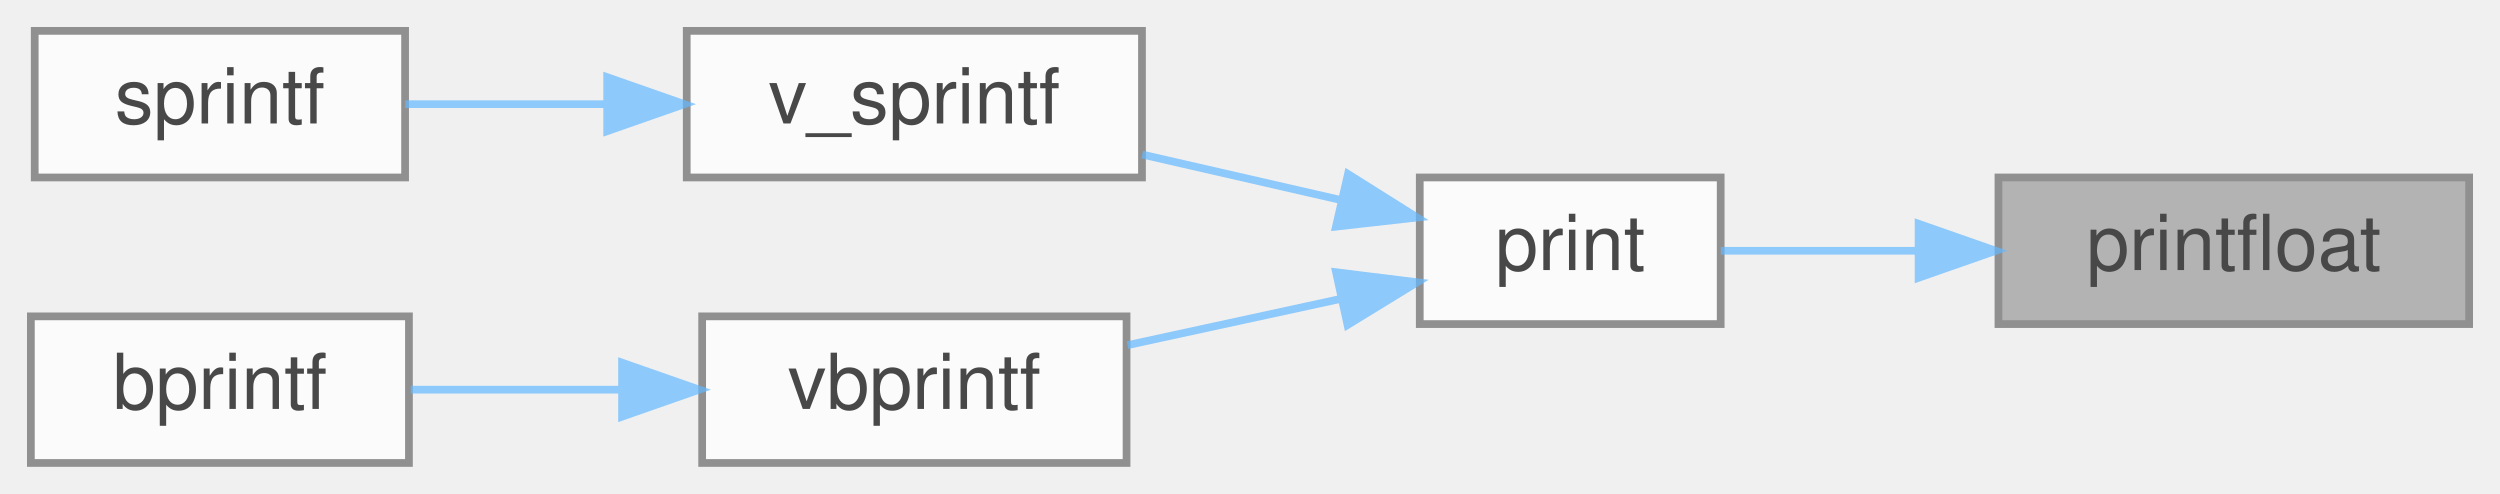
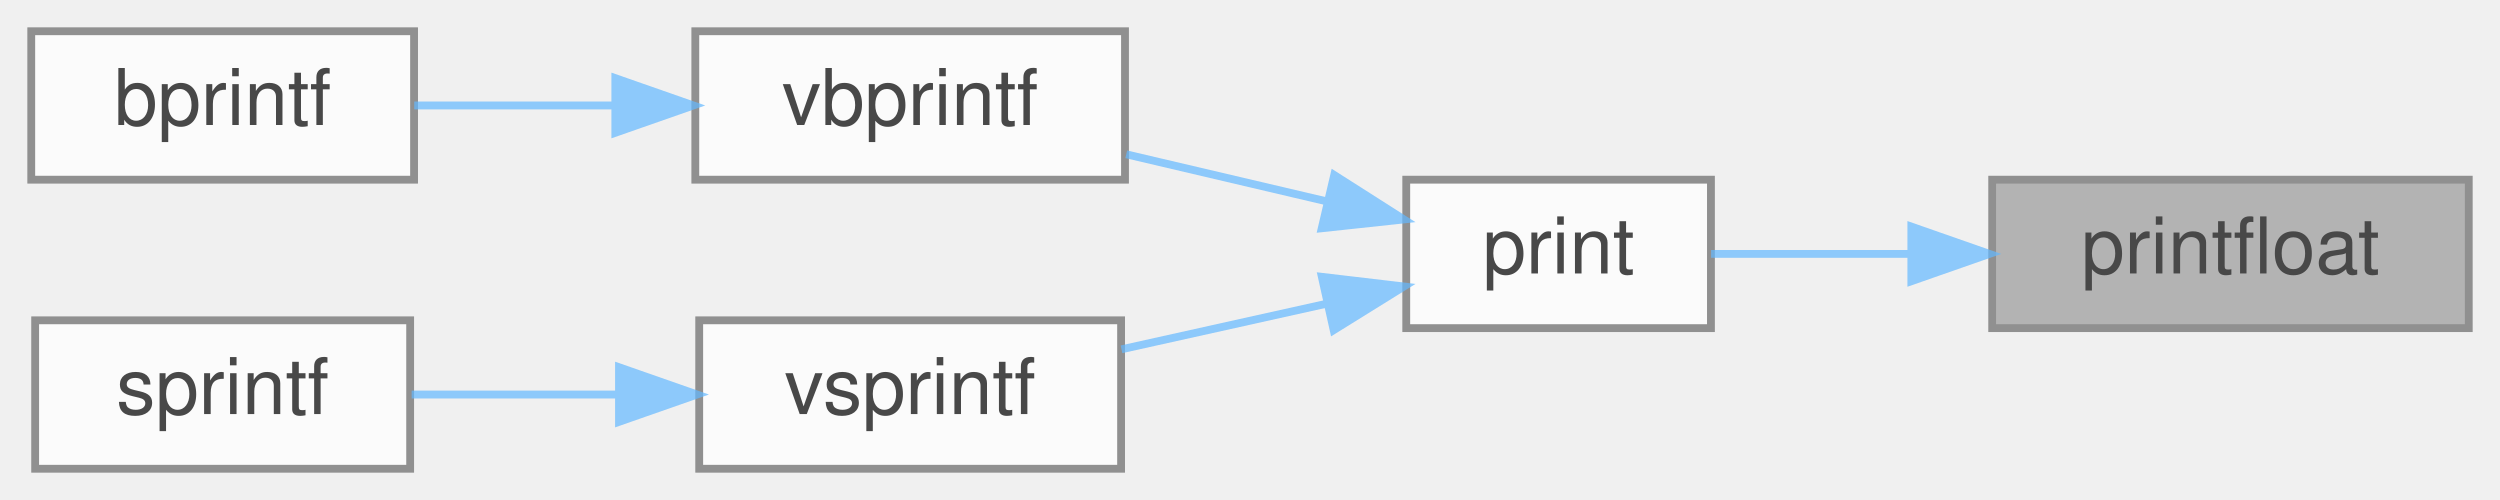
- <svg xmlns="http://www.w3.org/2000/svg" xmlns:xlink="http://www.w3.org/1999/xlink" width="324pt" height="64pt" viewBox="0.00 0.00 324.00 64.00">
+ <svg xmlns="http://www.w3.org/2000/svg" xmlns:xlink="http://www.w3.org/1999/xlink" width="320pt" height="64pt" viewBox="0.00 0.00 320.00 64.00">
  <svg id="main" version="1.1" xml:space="preserve">
    <style type="text/css">
.node, .edge {opacity: 0.7;}
.node.selected, .edge.selected {opacity: 1;}
.edge:hover path { stroke: red; }
.edge:hover polygon { stroke: red; fill: red; }
</style>
    <svg id="graph" class="graph">
      <g id="graph0" class="graph" transform="scale(1 1) rotate(0) translate(4 60)">
        <g id="Node000001" class="node">
          <g id="a_Node000001">
            <a xlink:title=" ">
-               <polygon fill="#999999" stroke="#666666" points="316,-37 255,-37 255,-18 316,-18 316,-37" />
-               <text text-anchor="middle" x="285.5" y="-25" font-family="Helvetica,sans-Serif" font-size="10.00">printfloat</text>
+               <polygon fill="#999999" stroke="#666666" points="312,-37 251,-37 251,-18 312,-18 312,-37" />
+               <text text-anchor="middle" x="281.5" y="-25" font-family="Helvetica,sans-Serif" font-size="10.00">printfloat</text>
            </a>
          </g>
        </g>
        <g id="Node000002" class="node">
          <g id="a_Node000002">
            <a xlink:href="printf_8c.html#a5b328a8f32f082a641944307c97f9a34" target="_top" xlink:title=" ">
-               <polygon fill="white" stroke="#666666" points="219,-37 180,-37 180,-18 219,-18 219,-37" />
-               <text text-anchor="middle" x="199.5" y="-25" font-family="Helvetica,sans-Serif" font-size="10.00">print</text>
+               <polygon fill="white" stroke="#666666" points="215,-37 176,-37 176,-18 215,-18 215,-37" />
+               <text text-anchor="middle" x="195.5" y="-25" font-family="Helvetica,sans-Serif" font-size="10.00">print</text>
            </a>
          </g>
        </g>
        <g id="edge1_Node000001_Node000002" class="edge">
          <g id="a_edge1_Node000001_Node000002">
            <a xlink:title=" ">
-               <path fill="none" stroke="#63b8ff" d="M244.38,-27.5C235.51,-27.5 226.52,-27.5 219.02,-27.5" />
-               <polygon fill="#63b8ff" stroke="#63b8ff" points="244.65,-31 254.65,-27.5 244.65,-24 244.65,-31" />
+               <path fill="none" stroke="#63b8ff" d="M240.38,-27.5C231.51,-27.5 222.52,-27.5 215.02,-27.5" />
+               <polygon fill="#63b8ff" stroke="#63b8ff" points="240.65,-31 250.65,-27.5 240.65,-24 240.65,-31" />
            </a>
          </g>
        </g>
        <g id="Node000003" class="node">
          <g id="a_Node000003">
-             <a xlink:href="printf_8h.html#a89206cd7a5ee84d4340e223078709043" target="_top" xlink:title=" ">
-               <polygon fill="white" stroke="#666666" points="144,-56 85,-56 85,-37 144,-37 144,-56" />
-               <text text-anchor="middle" x="114.5" y="-44" font-family="Helvetica,sans-Serif" font-size="10.00">v_sprintf</text>
+             <a xlink:href="printf_8h.html#a65fa2c2b1fdeb49ee1d35b47be733d17" target="_top" xlink:title=" ">
+               <polygon fill="white" stroke="#666666" points="140,-56 85,-56 85,-37 140,-37 140,-56" />
+               <text text-anchor="middle" x="112.5" y="-44" font-family="Helvetica,sans-Serif" font-size="10.00">vbprintf</text>
            </a>
          </g>
        </g>
        <g id="edge2_Node000002_Node000003" class="edge">
          <g id="a_edge2_Node000002_Node000003">
            <a xlink:title=" ">
-               <path fill="none" stroke="#63b8ff" d="M169.67,-34.1C161.37,-36 152.32,-38.07 144.04,-39.97" />
-               <polygon fill="#63b8ff" stroke="#63b8ff" points="170.7,-37.45 179.67,-31.81 169.14,-30.63 170.7,-37.45" />
+               <path fill="none" stroke="#63b8ff" d="M165.96,-34.19C157.57,-36.16 148.43,-38.31 140.16,-40.25" />
+               <polygon fill="#63b8ff" stroke="#63b8ff" points="166.78,-37.6 175.71,-31.91 165.18,-30.78 166.78,-37.6" />
            </a>
          </g>
        </g>
        <g id="Node000005" class="node">
          <g id="a_Node000005">
-             <a xlink:href="printf_8h.html#a65fa2c2b1fdeb49ee1d35b47be733d17" target="_top" xlink:title=" ">
-               <polygon fill="white" stroke="#666666" points="142,-19 87,-19 87,0 142,0 142,-19" />
-               <text text-anchor="middle" x="114.5" y="-7" font-family="Helvetica,sans-Serif" font-size="10.00">vbprintf</text>
+             <a xlink:href="printf_8h.html#a984687e0cb1dfa69b33161177d270337" target="_top" xlink:title=" ">
+               <polygon fill="white" stroke="#666666" points="139.5,-19 85.5,-19 85.5,0 139.5,0 139.5,-19" />
+               <text text-anchor="middle" x="112.5" y="-7" font-family="Helvetica,sans-Serif" font-size="10.00">vsprintf</text>
            </a>
          </g>
        </g>
        <g id="edge4_Node000002_Node000005" class="edge">
          <g id="a_edge4_Node000002_Node000005">
            <a xlink:title=" ">
-               <path fill="none" stroke="#63b8ff" d="M169.68,-21.25C160.73,-19.31 150.92,-17.18 142.13,-15.27" />
-               <polygon fill="#63b8ff" stroke="#63b8ff" points="169.15,-24.72 179.67,-23.42 170.64,-17.88 169.15,-24.72" />
+               <path fill="none" stroke="#63b8ff" d="M165.78,-21.12C157.23,-19.22 147.92,-17.15 139.55,-15.29" />
+               <polygon fill="#63b8ff" stroke="#63b8ff" points="165.19,-24.57 175.71,-23.33 166.71,-17.74 165.19,-24.57" />
            </a>
          </g>
        </g>
        <g id="Node000004" class="node">
          <g id="a_Node000004">
-             <a xlink:href="printf_8h.html#a014f72d1eb635d44f4547d6153c9afd1" target="_top" xlink:title=" ">
-               <polygon fill="white" stroke="#666666" points="48.5,-56 0.5,-56 0.5,-37 48.5,-37 48.5,-56" />
-               <text text-anchor="middle" x="24.5" y="-44" font-family="Helvetica,sans-Serif" font-size="10.00">sprintf</text>
+             <a xlink:href="printf_8h.html#a30e09ab10214b5e9b93f4c765f373649" target="_top" xlink:title=" ">
+               <polygon fill="white" stroke="#666666" points="49,-56 0,-56 0,-37 49,-37 49,-56" />
+               <text text-anchor="middle" x="24.5" y="-44" font-family="Helvetica,sans-Serif" font-size="10.00">bprintf</text>
            </a>
          </g>
        </g>
        <g id="edge3_Node000003_Node000004" class="edge">
          <g id="a_edge3_Node000003_Node000004">
            <a xlink:title=" ">
-               <path fill="none" stroke="#63b8ff" d="M74.49,-46.5C65.62,-46.5 56.47,-46.5 48.52,-46.5" />
-               <polygon fill="#63b8ff" stroke="#63b8ff" points="74.69,-50 84.69,-46.5 74.69,-43 74.69,-50" />
+               <path fill="none" stroke="#63b8ff" d="M74.49,-46.5C65.85,-46.5 56.88,-46.5 49.02,-46.5" />
+               <polygon fill="#63b8ff" stroke="#63b8ff" points="74.76,-50 84.76,-46.5 74.76,-43 74.76,-50" />
            </a>
          </g>
        </g>
        <g id="Node000006" class="node">
          <g id="a_Node000006">
-             <a xlink:href="printf_8h.html#a30e09ab10214b5e9b93f4c765f373649" target="_top" xlink:title=" ">
-               <polygon fill="white" stroke="#666666" points="49,-19 0,-19 0,0 49,0 49,-19" />
-               <text text-anchor="middle" x="24.5" y="-7" font-family="Helvetica,sans-Serif" font-size="10.00">bprintf</text>
+             <a xlink:href="printf_8h.html#a014f72d1eb635d44f4547d6153c9afd1" target="_top" xlink:title=" ">
+               <polygon fill="white" stroke="#666666" points="48.5,-19 0.5,-19 0.5,0 48.5,0 48.5,-19" />
+               <text text-anchor="middle" x="24.5" y="-7" font-family="Helvetica,sans-Serif" font-size="10.00">sprintf</text>
            </a>
          </g>
        </g>
        <g id="edge5_Node000005_Node000006" class="edge">
          <g id="a_edge5_Node000005_Node000006">
            <a xlink:title=" ">
-               <path fill="none" stroke="#63b8ff" d="M76.48,-9.5C67.26,-9.5 57.62,-9.5 49.23,-9.5" />
-               <polygon fill="#63b8ff" stroke="#63b8ff" points="76.62,-13 86.62,-9.5 76.62,-6 76.62,-13" />
+               <path fill="none" stroke="#63b8ff" d="M75.03,-9.5C66.11,-9.5 56.8,-9.5 48.69,-9.5" />
+               <polygon fill="#63b8ff" stroke="#63b8ff" points="75.23,-13 85.23,-9.5 75.23,-6 75.23,-13" />
            </a>
          </g>
        </g>
      </g>
    </svg>
  </svg>
  <style type="text/css">

[data-mouse-over-selected='false'] { opacity: 0.7; }
[data-mouse-over-selected='true']  { opacity: 1.0; }

</style>
</svg>
